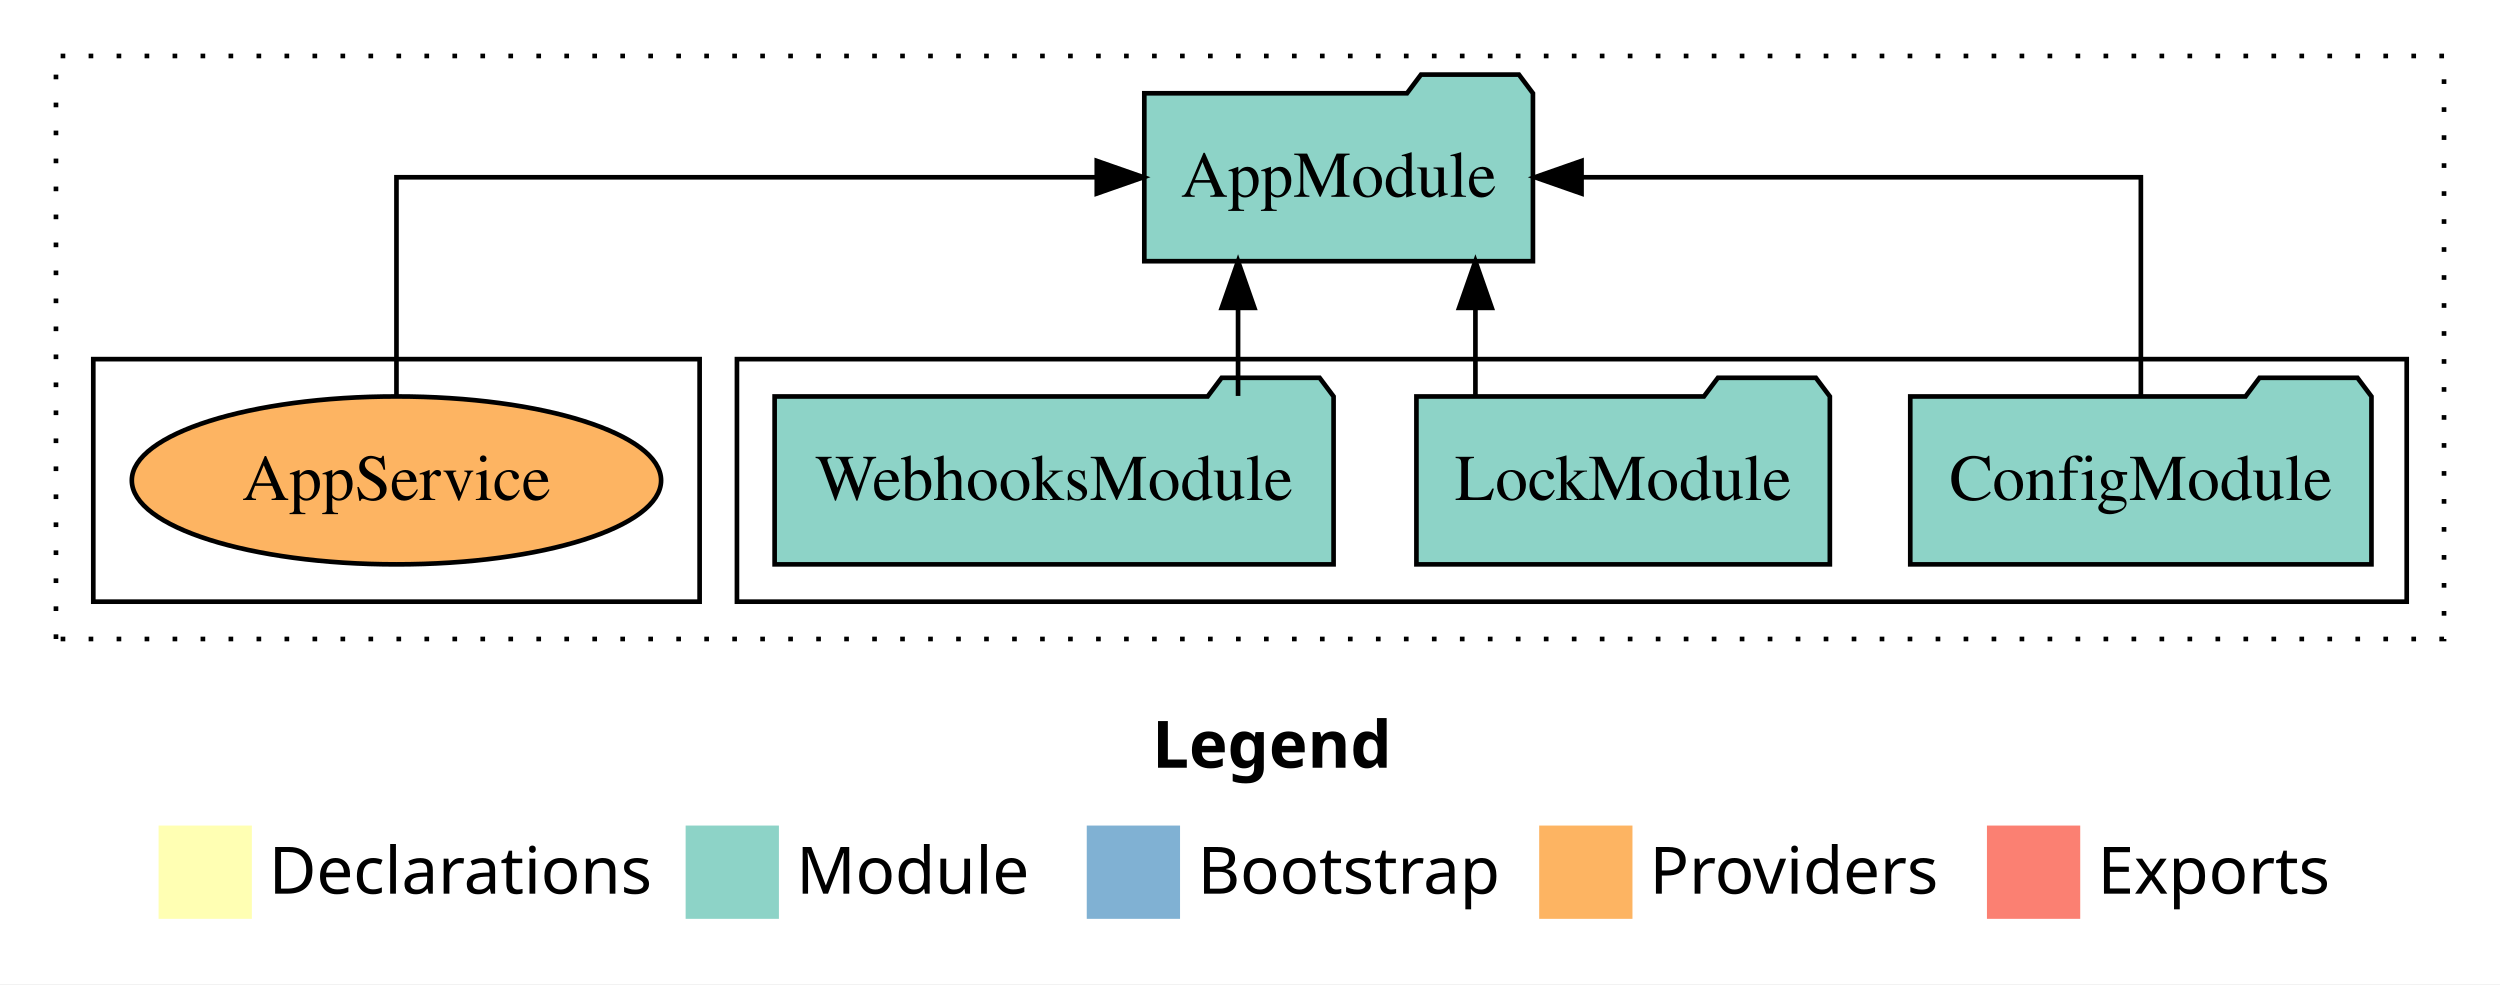
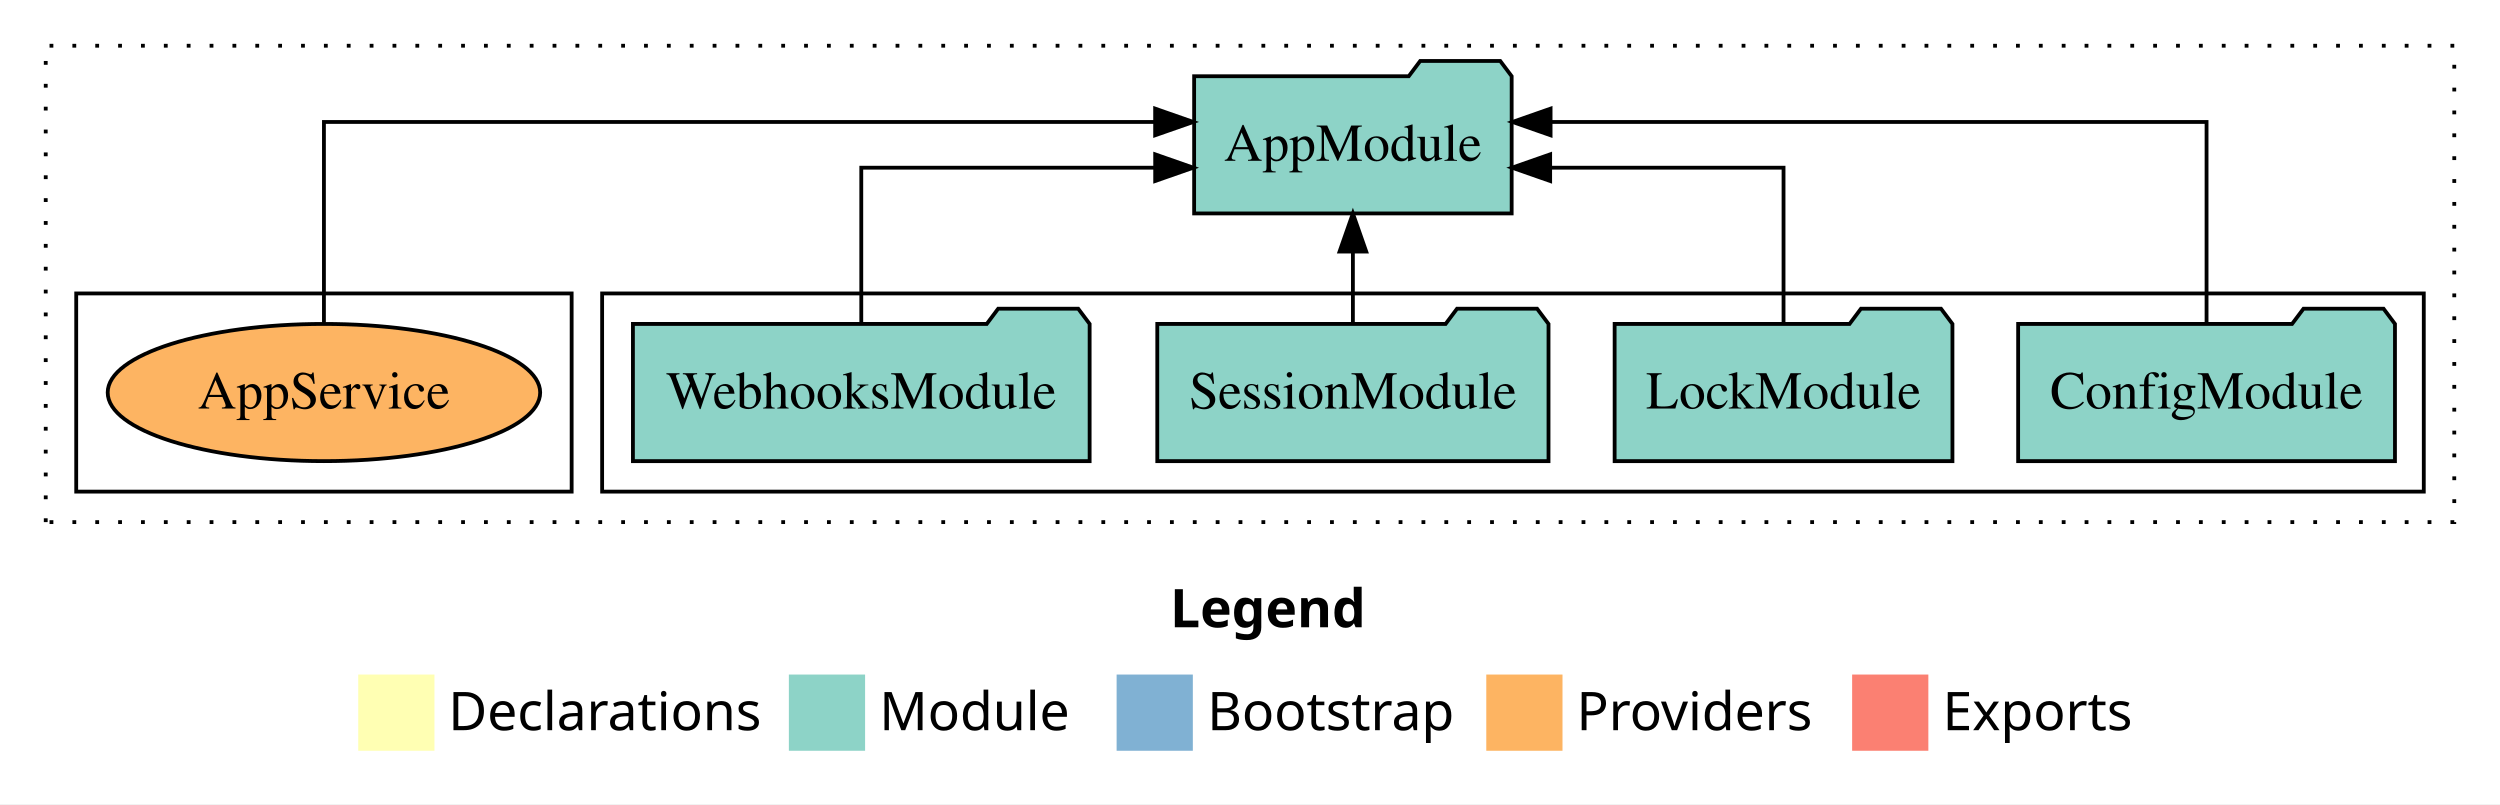
- <svg xmlns="http://www.w3.org/2000/svg" width="536pt" height="211pt" viewBox="0.00 0.00 536.00 211.00">
+ <svg xmlns="http://www.w3.org/2000/svg" width="656pt" height="211pt" viewBox="0.00 0.00 656.00 211.00">
  <g id="graph0" class="graph" transform="scale(1 1) rotate(0) translate(4 207)">
-     <polygon fill="white" stroke="transparent" points="-4,4 -4,-207 532,-207 532,4 -4,4" />
-     <text text-anchor="start" x="243.01" y="-42.4" font-family="Times-12" font-weight="bold" font-size="14.00">Legend</text>
-     <polygon fill="#ffffb3" stroke="transparent" points="30,-10 30,-30 50,-30 50,-10 30,-10" />
-     <text text-anchor="start" x="53.63" y="-15.4" font-family="Times-12" font-size="14.00">  Declarations</text>
-     <polygon fill="#8dd3c7" stroke="transparent" points="143,-10 143,-30 163,-30 163,-10 143,-10" />
-     <text text-anchor="start" x="166.73" y="-15.4" font-family="Times-12" font-size="14.00">  Module</text>
-     <polygon fill="#80b1d3" stroke="transparent" points="229,-10 229,-30 249,-30 249,-10 229,-10" />
-     <text text-anchor="start" x="252.78" y="-15.4" font-family="Times-12" font-size="14.00">  Bootstrap</text>
-     <polygon fill="#fdb462" stroke="transparent" points="326,-10 326,-30 346,-30 346,-10 326,-10" />
-     <text text-anchor="start" x="349.67" y="-15.4" font-family="Times-12" font-size="14.00">  Providers</text>
-     <polygon fill="#fb8072" stroke="transparent" points="422,-10 422,-30 442,-30 442,-10 422,-10" />
-     <text text-anchor="start" x="445.73" y="-15.4" font-family="Times-12" font-size="14.00">  Exports</text>
+     <polygon fill="white" stroke="transparent" points="-4,4 -4,-207 652,-207 652,4 -4,4" />
+     <text text-anchor="start" x="303.01" y="-42.4" font-family="Times-12" font-weight="bold" font-size="14.00">Legend</text>
+     <polygon fill="#ffffb3" stroke="transparent" points="90,-10 90,-30 110,-30 110,-10 90,-10" />
+     <text text-anchor="start" x="113.63" y="-15.4" font-family="Times-12" font-size="14.00">  Declarations</text>
+     <polygon fill="#8dd3c7" stroke="transparent" points="203,-10 203,-30 223,-30 223,-10 203,-10" />
+     <text text-anchor="start" x="226.73" y="-15.4" font-family="Times-12" font-size="14.00">  Module</text>
+     <polygon fill="#80b1d3" stroke="transparent" points="289,-10 289,-30 309,-30 309,-10 289,-10" />
+     <text text-anchor="start" x="312.78" y="-15.4" font-family="Times-12" font-size="14.00">  Bootstrap</text>
+     <polygon fill="#fdb462" stroke="transparent" points="386,-10 386,-30 406,-30 406,-10 386,-10" />
+     <text text-anchor="start" x="409.67" y="-15.4" font-family="Times-12" font-size="14.00">  Providers</text>
+     <polygon fill="#fb8072" stroke="transparent" points="482,-10 482,-30 502,-30 502,-10 482,-10" />
+     <text text-anchor="start" x="505.73" y="-15.4" font-family="Times-12" font-size="14.00">  Exports</text>
    <g id="clust1" class="cluster">
-       <polygon fill="none" stroke="black" stroke-dasharray="1,5" points="8,-70 8,-195 520,-195 520,-70 8,-70" />
+       <polygon fill="none" stroke="black" stroke-dasharray="1,5" points="8,-70 8,-195 640,-195 640,-70 8,-70" />
    </g>
    <g id="clust3" class="cluster">
-       <polygon fill="none" stroke="black" points="154,-78 154,-130 512,-130 512,-78 154,-78" />
+       <polygon fill="none" stroke="black" points="154,-78 154,-130 632,-130 632,-78 154,-78" />
    </g>
    <g id="clust6" class="cluster">
      <polygon fill="none" stroke="black" points="16,-78 16,-130 146,-130 146,-78 16,-78" />
    </g>
    <g id="node1" class="node">
-       <polygon fill="#8dd3c7" stroke="black" points="504.44,-122 501.44,-126 480.44,-126 477.44,-122 405.56,-122 405.56,-86 504.44,-86 504.44,-122" />
-       <text text-anchor="middle" x="455" y="-99.8" font-family="Times,serif" font-size="14.00">ConfigModule</text>
+       <polygon fill="#8dd3c7" stroke="black" points="624.44,-122 621.44,-126 600.44,-126 597.44,-122 525.56,-122 525.56,-86 624.44,-86 624.44,-122" />
+       <text text-anchor="middle" x="575" y="-99.8" font-family="Times,serif" font-size="14.00">ConfigModule</text>
+     </g>
+     <g id="node5" class="node">
+       <polygon fill="#8dd3c7" stroke="black" points="392.66,-187 389.66,-191 368.66,-191 365.66,-187 309.34,-187 309.34,-151 392.66,-151 392.66,-187" />
+       <text text-anchor="middle" x="351" y="-164.8" font-family="Times,serif" font-size="14.00">AppModule</text>
+     </g>
+     <g id="edge1" class="edge">
+       <path fill="none" stroke="black" d="M575,-122.28C575,-143.32 575,-175 575,-175 575,-175 402.87,-175 402.87,-175" />
+       <polygon fill="black" stroke="black" points="402.87,-171.5 392.87,-175 402.87,-178.5 402.87,-171.5" />
+     </g>
+     <g id="node2" class="node">
+       <polygon fill="#8dd3c7" stroke="black" points="508.32,-122 505.32,-126 484.32,-126 481.32,-122 419.68,-122 419.68,-86 508.32,-86 508.32,-122" />
+       <text text-anchor="middle" x="464" y="-99.8" font-family="Times,serif" font-size="14.00">LockModule</text>
+     </g>
+     <g id="edge2" class="edge">
+       <path fill="none" stroke="black" d="M464,-122.02C464,-139.37 464,-163 464,-163 464,-163 402.76,-163 402.76,-163" />
+       <polygon fill="black" stroke="black" points="402.76,-159.5 392.76,-163 402.76,-166.5 402.76,-159.5" />
+     </g>
+     <g id="node3" class="node">
+       <polygon fill="#8dd3c7" stroke="black" points="402.33,-122 399.33,-126 378.33,-126 375.33,-122 299.67,-122 299.67,-86 402.33,-86 402.33,-122" />
+       <text text-anchor="middle" x="351" y="-99.8" font-family="Times,serif" font-size="14.00">SessionModule</text>
+     </g>
+     <g id="edge3" class="edge">
+       <path fill="none" stroke="black" d="M351,-122.11C351,-122.11 351,-140.99 351,-140.99" />
+       <polygon fill="black" stroke="black" points="347.5,-140.99 351,-150.99 354.5,-140.99 347.5,-140.99" />
    </g>
    <g id="node4" class="node">
-       <polygon fill="#8dd3c7" stroke="black" points="324.66,-187 321.66,-191 300.66,-191 297.66,-187 241.34,-187 241.34,-151 324.66,-151 324.66,-187" />
-       <text text-anchor="middle" x="283" y="-164.8" font-family="Times,serif" font-size="14.00">AppModule</text>
-     </g>
-     <g id="edge1" class="edge">
-       <path fill="none" stroke="black" d="M455,-122.11C455,-141.34 455,-169 455,-169 455,-169 335.08,-169 335.08,-169" />
-       <polygon fill="black" stroke="black" points="335.08,-165.5 325.08,-169 335.08,-172.5 335.08,-165.5" />
-     </g>
-     <g id="node2" class="node">
-       <polygon fill="#8dd3c7" stroke="black" points="388.32,-122 385.32,-126 364.32,-126 361.32,-122 299.68,-122 299.68,-86 388.32,-86 388.32,-122" />
-       <text text-anchor="middle" x="344" y="-99.8" font-family="Times,serif" font-size="14.00">LockModule</text>
-     </g>
-     <g id="edge2" class="edge">
-       <path fill="none" stroke="black" d="M312.33,-122.11C312.33,-122.11 312.33,-140.99 312.33,-140.99" />
-       <polygon fill="black" stroke="black" points="308.83,-140.99 312.33,-150.99 315.83,-140.99 308.83,-140.99" />
-     </g>
-     <g id="node3" class="node">
      <polygon fill="#8dd3c7" stroke="black" points="281.92,-122 278.92,-126 257.92,-126 254.92,-122 162.08,-122 162.08,-86 281.92,-86 281.92,-122" />
      <text text-anchor="middle" x="222" y="-99.8" font-family="Times,serif" font-size="14.00">WebhooksModule</text>
    </g>
-     <g id="edge3" class="edge">
-       <path fill="none" stroke="black" d="M261.44,-122.11C261.44,-122.11 261.44,-140.99 261.44,-140.99" />
-       <polygon fill="black" stroke="black" points="257.94,-140.99 261.44,-150.99 264.94,-140.99 257.94,-140.99" />
+     <g id="edge4" class="edge">
+       <path fill="none" stroke="black" d="M222,-122.02C222,-139.37 222,-163 222,-163 222,-163 299.12,-163 299.12,-163" />
+       <polygon fill="black" stroke="black" points="299.12,-166.5 309.12,-163 299.12,-159.5 299.12,-166.5" />
    </g>
-     <g id="node5" class="node">
+     <g id="node6" class="node">
      <ellipse fill="#fdb462" stroke="black" cx="81" cy="-104" rx="56.74" ry="18" />
      <text text-anchor="middle" x="81" y="-99.8" font-family="Times,serif" font-size="14.00">AppService</text>
    </g>
-     <g id="edge4" class="edge">
-       <path fill="none" stroke="black" d="M81,-122.11C81,-141.34 81,-169 81,-169 81,-169 231.15,-169 231.15,-169" />
-       <polygon fill="black" stroke="black" points="231.15,-172.5 241.15,-169 231.15,-165.5 231.15,-172.5" />
+     <g id="edge5" class="edge">
+       <path fill="none" stroke="black" d="M81,-122.28C81,-143.32 81,-175 81,-175 81,-175 299.11,-175 299.11,-175" />
+       <polygon fill="black" stroke="black" points="299.11,-178.5 309.11,-175 299.11,-171.5 299.11,-178.5" />
    </g>
  </g>
</svg>
